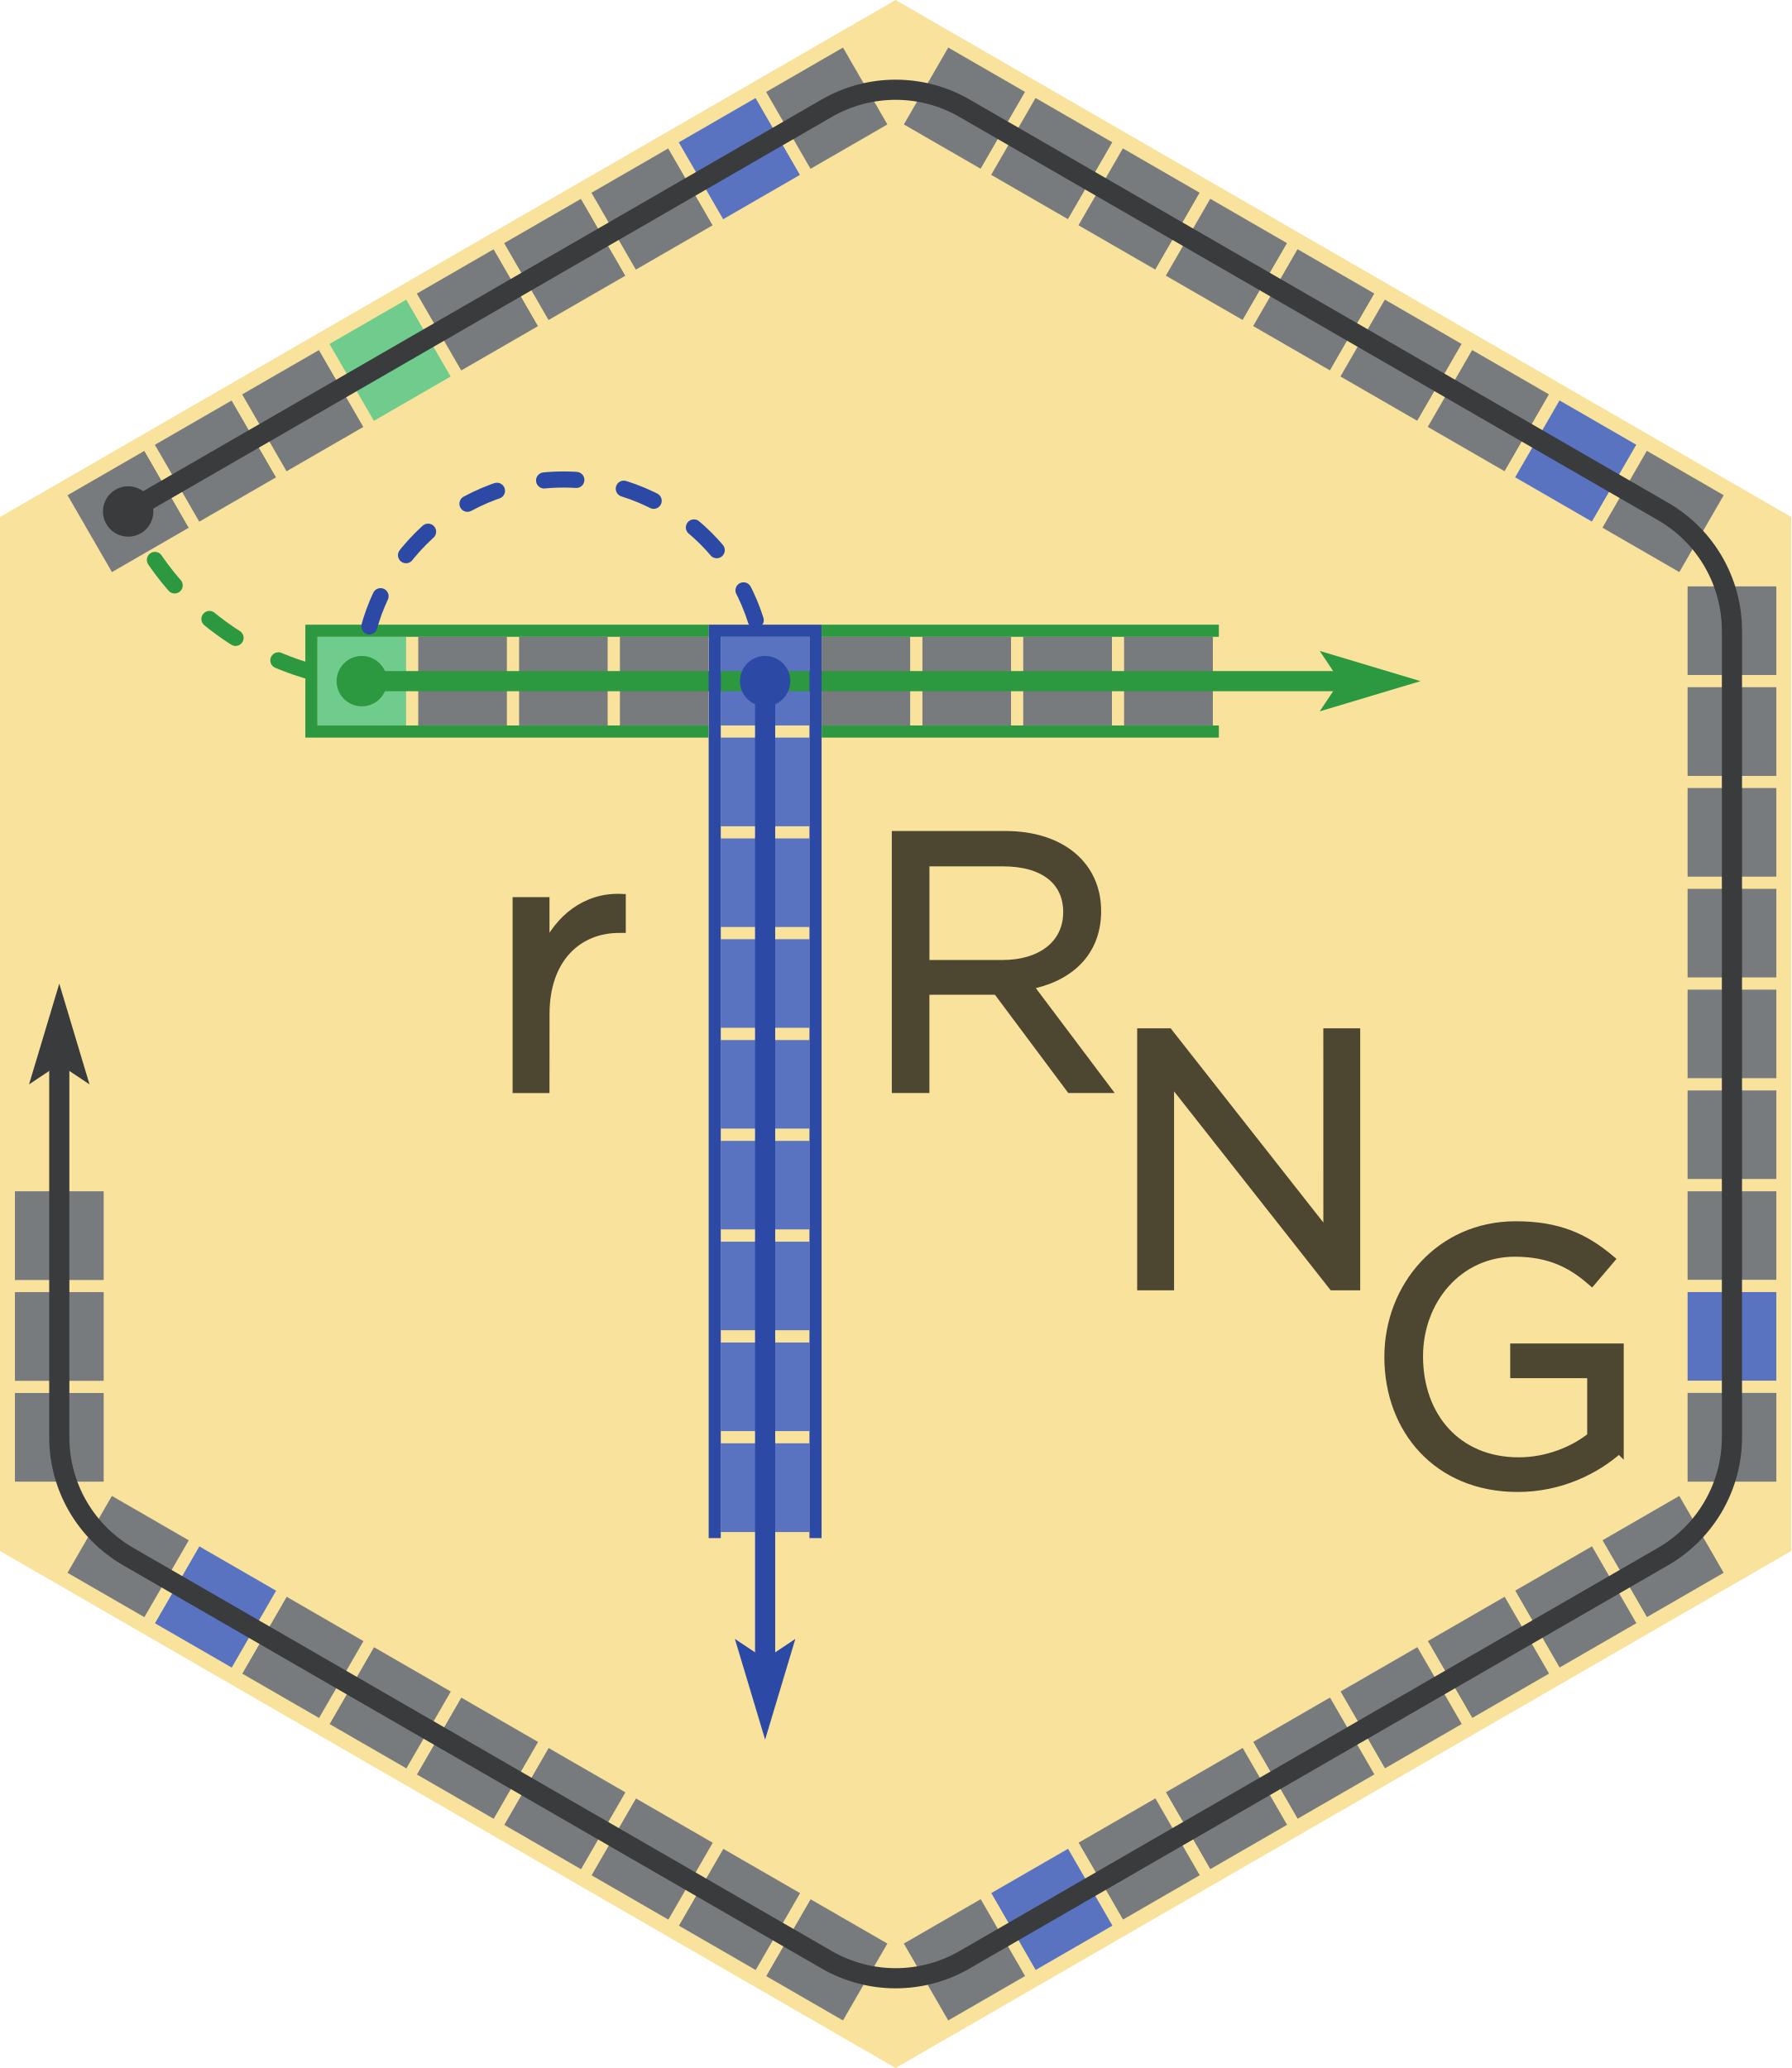
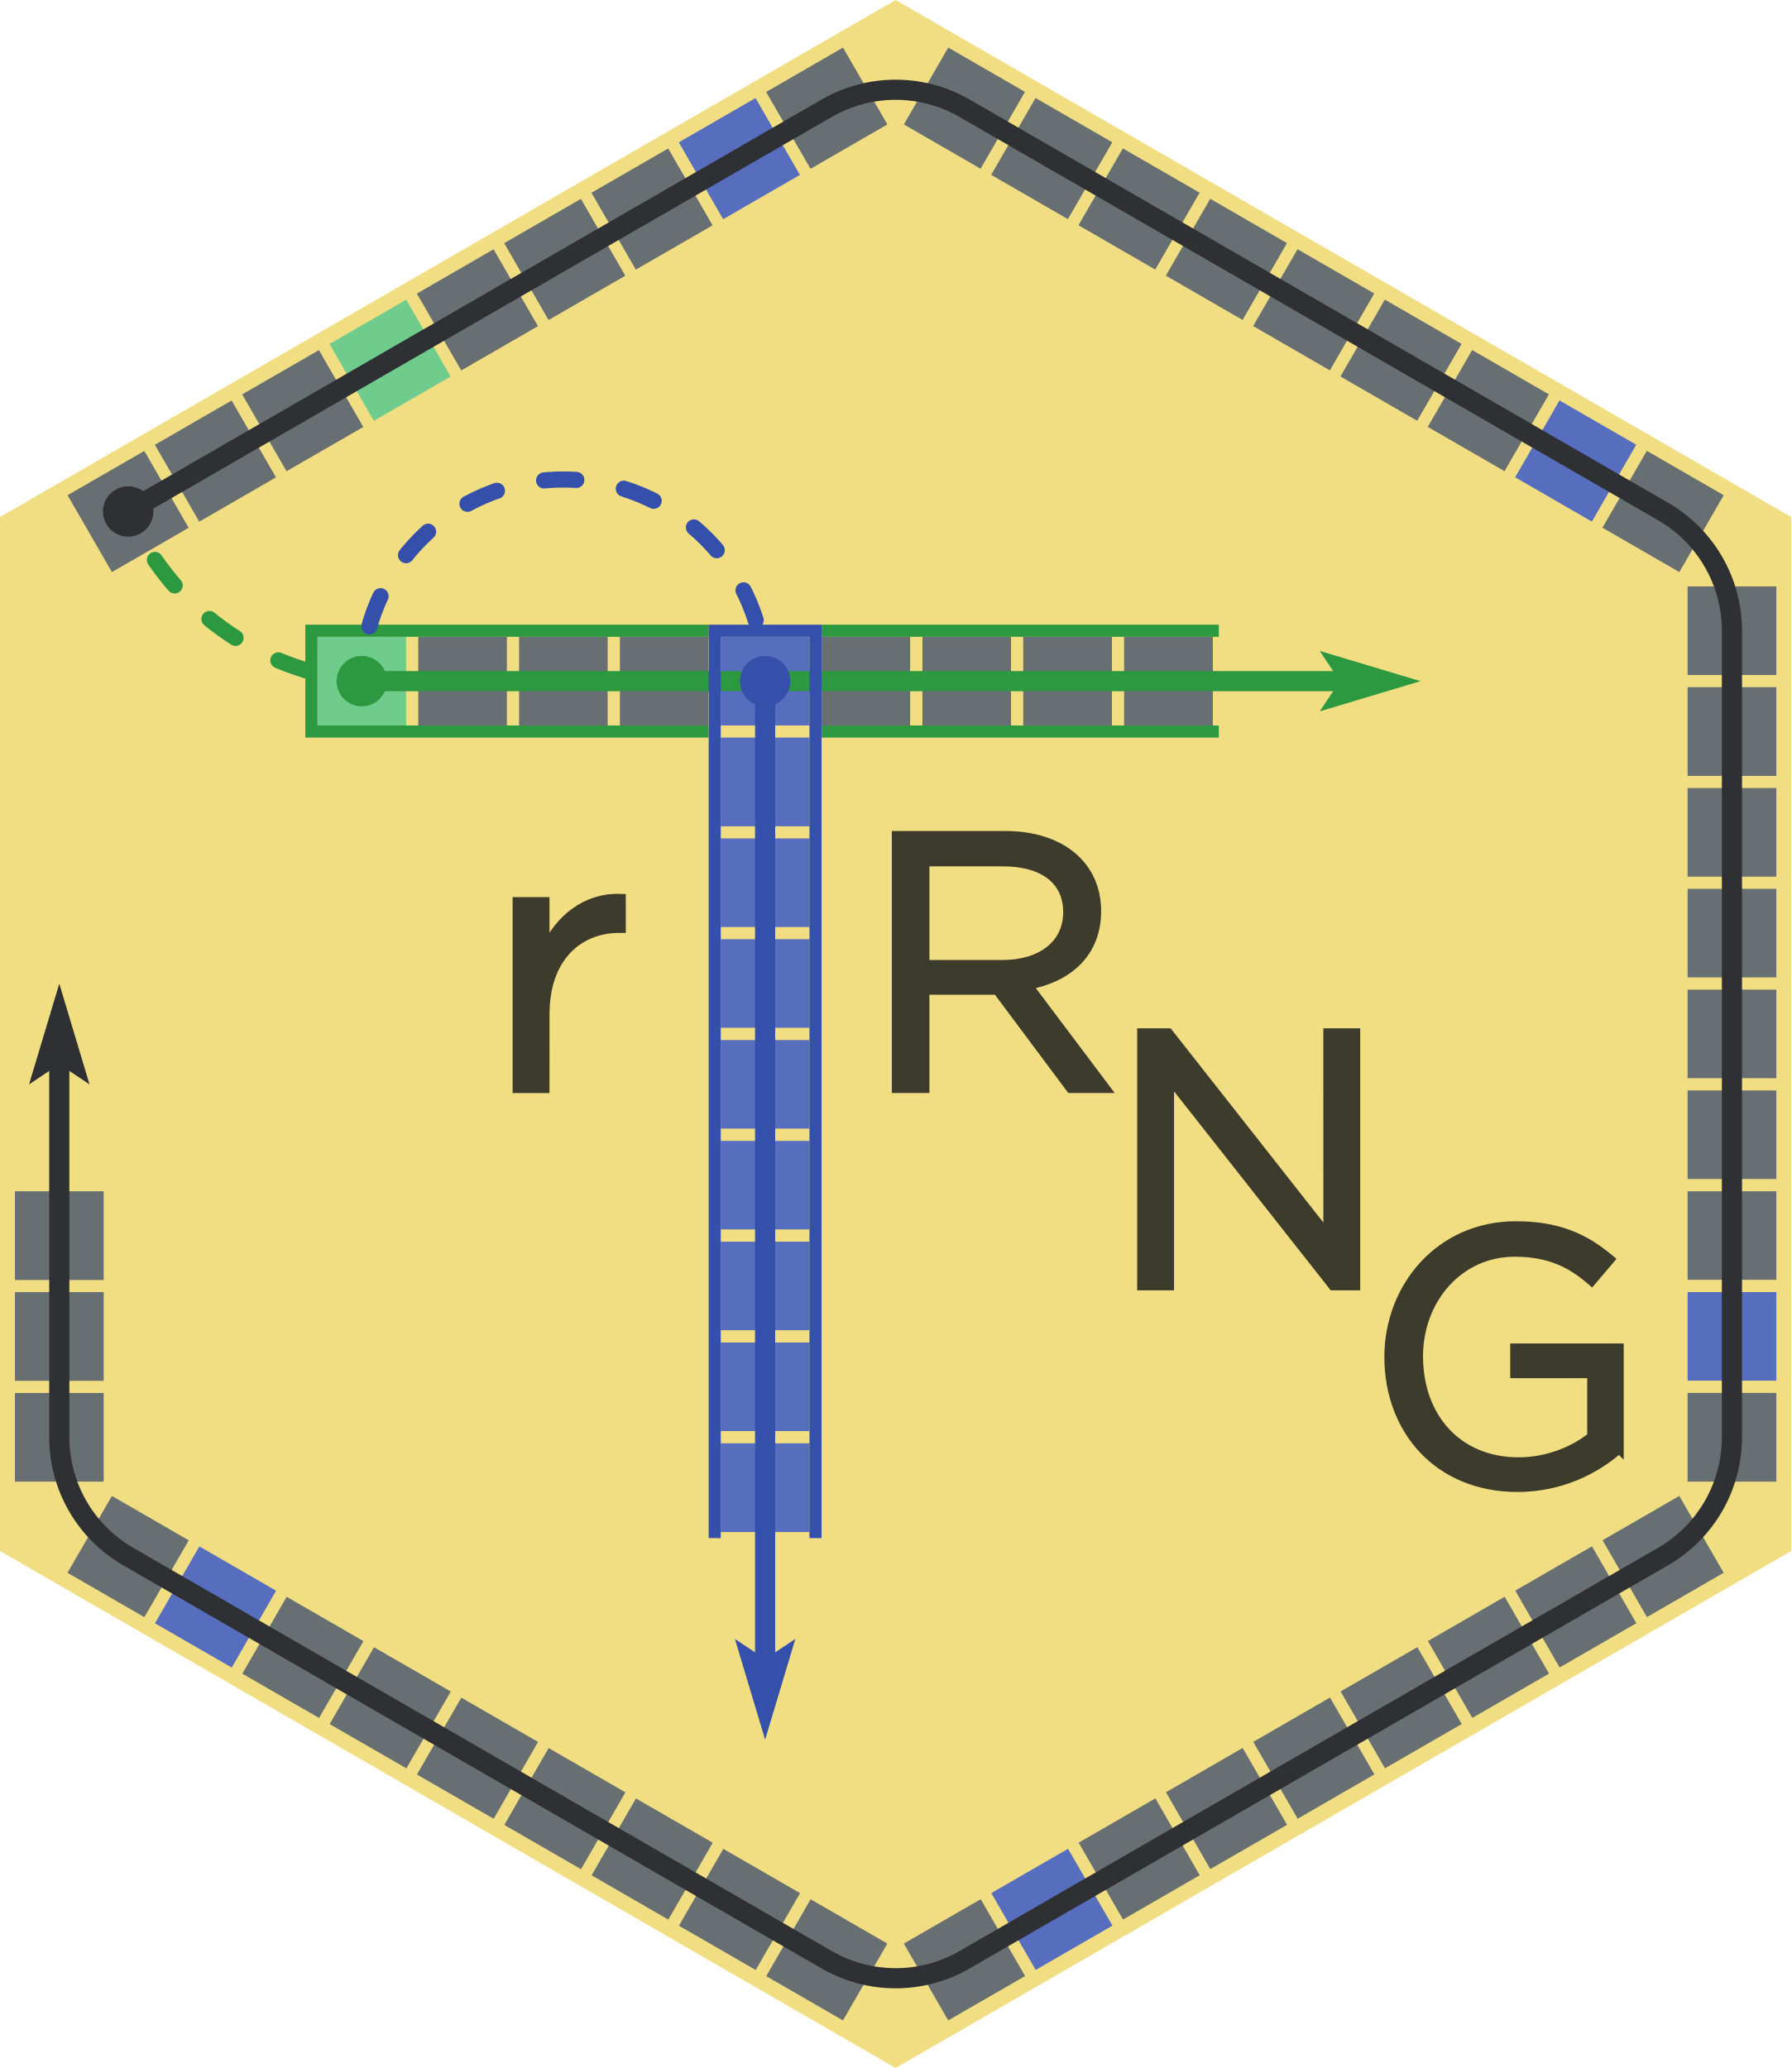
<svg xmlns="http://www.w3.org/2000/svg" id="svg105" version="1.1" viewBox="0 0 43.994 50.8" height="50.8mm" width="43.994mm" preserveAspectRatio="xMidYMid">
  <rect fill="none" height="100%" width="100%" id="canvas" />
-   <path d="M 43.994,12.7 L 43.994,38.1 L 21.997,50.8 L -3.5527136788005e-15,38.1 L 0,12.7 L 21.997,0 Z" style="stroke: none; fill:#f8e29c; stroke-width:0;" id="path-76" />
-   <rect transform="rotate(-120, 3.147692, 12.56415)" style="fill:#777b7d;stroke:#f8e29c;fill-opacity:1;stroke-opacity:1;stroke-width:0.297" y="11.326" x="1.909" height="2.477" width="2.477" id="rect-1" />
-   <rect transform="rotate(-120, 5.292424, 11.32589)" style="fill:#777b7d;stroke:#f8e29c;fill-opacity:1;stroke-opacity:1;stroke-width:0.297" y="10.088" x="4.054" height="2.477" width="2.477" id="rect-2" />
-   <rect transform="rotate(-120, 7.437156, 10.08763)" style="fill:#777b7d;stroke:#f8e29c;fill-opacity:1;stroke-opacity:1;stroke-width:0.297" y="8.849" x="6.199" height="2.477" width="2.477" id="rect-3" />
-   <rect transform="rotate(-120, 9.581888, 8.849364)" style="fill:#6fcc8d;stroke:#f8e29c;fill-opacity:1;stroke-opacity:1;stroke-width:0.297" y="7.611" x="8.344" height="2.477" width="2.477" id="rect-4" />
-   <rect transform="rotate(-120, 11.72662, 7.611102)" style="fill:#777b7d;stroke:#f8e29c;fill-opacity:1;stroke-opacity:1;stroke-width:0.297" y="6.373" x="10.488" height="2.477" width="2.477" id="rect-5" />
-   <rect transform="rotate(-120, 13.87135, 6.372841)" style="fill:#777b7d;stroke:#f8e29c;fill-opacity:1;stroke-opacity:1;stroke-width:0.297" y="5.135" x="12.633" height="2.477" width="2.477" id="rect-6" />
-   <rect transform="rotate(-120, 16.01608, 5.134579)" style="fill:#777b7d;stroke:#f8e29c;fill-opacity:1;stroke-opacity:1;stroke-width:0.297" y="3.896" x="14.778" height="2.477" width="2.477" id="rect-7" />
-   <rect transform="rotate(-120, 18.16082, 3.896318)" style="fill:#5973c1;stroke:#f8e29c;fill-opacity:1;stroke-opacity:1;stroke-width:0.297" y="2.658" x="16.923" height="2.477" width="2.477" id="rect-8" />
-   <rect transform="rotate(-120, 20.30555, 2.658056)" style="fill:#777b7d;stroke:#f8e29c;fill-opacity:1;stroke-opacity:1;stroke-width:0.297" y="1.42" x="19.067" height="2.477" width="2.477" id="rect-9" />
-   <rect transform="rotate(-150, 23.68854, 2.658056)" style="fill:#777b7d;stroke:#f8e29c;fill-opacity:1;stroke-opacity:1;stroke-width:0.297" y="1.42" x="22.45" height="2.477" width="2.477" id="rect-10" />
-   <rect transform="rotate(-150, 25.83327, 3.896318)" style="fill:#777b7d;stroke:#f8e29c;fill-opacity:1;stroke-opacity:1;stroke-width:0.297" y="2.658" x="24.595" height="2.477" width="2.477" id="rect-11" />
-   <rect transform="rotate(-150, 27.97801, 5.134579)" style="fill:#777b7d;stroke:#f8e29c;fill-opacity:1;stroke-opacity:1;stroke-width:0.297" y="3.896" x="26.74" height="2.477" width="2.477" id="rect-12" />
-   <rect transform="rotate(-150, 30.12274, 6.372841)" style="fill:#777b7d;stroke:#f8e29c;fill-opacity:1;stroke-opacity:1;stroke-width:0.297" y="5.135" x="28.884" height="2.477" width="2.477" id="rect-13" />
-   <rect transform="rotate(-150, 32.26747, 7.611102)" style="fill:#777b7d;stroke:#f8e29c;fill-opacity:1;stroke-opacity:1;stroke-width:0.297" y="6.373" x="31.029" height="2.477" width="2.477" id="rect-14" />
-   <rect transform="rotate(-150, 34.4122, 8.849364)" style="fill:#777b7d;stroke:#f8e29c;fill-opacity:1;stroke-opacity:1;stroke-width:0.297" y="7.611" x="33.174" height="2.477" width="2.477" id="rect-15" />
-   <rect transform="rotate(-150, 36.55693, 10.08763)" style="fill:#777b7d;stroke:#f8e29c;fill-opacity:1;stroke-opacity:1;stroke-width:0.297" y="8.849" x="35.319" height="2.477" width="2.477" id="rect-16" />
-   <rect transform="rotate(-150, 38.70167, 11.32589)" style="fill:#5973c1;stroke:#f8e29c;fill-opacity:1;stroke-opacity:1;stroke-width:0.297" y="10.088" x="37.463" height="2.477" width="2.477" id="rect-17" />
-   <rect transform="rotate(-150, 40.8464, 12.56415)" style="fill:#777b7d;stroke:#f8e29c;fill-opacity:1;stroke-opacity:1;stroke-width:0.297" y="11.326" x="39.608" height="2.477" width="2.477" id="rect-18" />
-   <rect transform="rotate(0, 42.53789, 15.49391)" style="fill:#777b7d;stroke:#f8e29c;fill-opacity:1;stroke-opacity:1;stroke-width:0.297" y="14.256" x="41.3" height="2.477" width="2.477" id="rect-19" />
-   <rect transform="rotate(0, 42.53789, 17.97043)" style="fill:#777b7d;stroke:#f8e29c;fill-opacity:1;stroke-opacity:1;stroke-width:0.297" y="16.732" x="41.3" height="2.477" width="2.477" id="rect-20" />
-   <rect transform="rotate(0, 42.53789, 20.44695)" style="fill:#777b7d;stroke:#f8e29c;fill-opacity:1;stroke-opacity:1;stroke-width:0.297" y="19.209" x="41.3" height="2.477" width="2.477" id="rect-21" />
-   <rect transform="rotate(0, 42.53789, 22.92348)" style="fill:#777b7d;stroke:#f8e29c;fill-opacity:1;stroke-opacity:1;stroke-width:0.297" y="21.685" x="41.3" height="2.477" width="2.477" id="rect-22" />
-   <rect transform="rotate(0, 42.53789, 25.4)" style="fill:#777b7d;stroke:#f8e29c;fill-opacity:1;stroke-opacity:1;stroke-width:0.297" y="24.162" x="41.3" height="2.477" width="2.477" id="rect-23" />
-   <rect transform="rotate(0, 42.53789, 27.87652)" style="fill:#777b7d;stroke:#f8e29c;fill-opacity:1;stroke-opacity:1;stroke-width:0.297" y="26.638" x="41.3" height="2.477" width="2.477" id="rect-24" />
-   <rect transform="rotate(0, 42.53789, 30.35305)" style="fill:#777b7d;stroke:#f8e29c;fill-opacity:1;stroke-opacity:1;stroke-width:0.297" y="29.115" x="41.3" height="2.477" width="2.477" id="rect-25" />
-   <rect transform="rotate(0, 42.53789, 32.82957)" style="fill:#5973c1;stroke:#f8e29c;fill-opacity:1;stroke-opacity:1;stroke-width:0.297" y="31.591" x="41.3" height="2.477" width="2.477" id="rect-26" />
-   <rect transform="rotate(0, 42.53789, 35.30609)" style="fill:#777b7d;stroke:#f8e29c;fill-opacity:1;stroke-opacity:1;stroke-width:0.297" y="34.068" x="41.3" height="2.477" width="2.477" id="rect-27" />
-   <rect transform="rotate(60, 40.8464, 38.23585)" style="fill:#777b7d;stroke:#f8e29c;fill-opacity:1;stroke-opacity:1;stroke-width:0.297" y="36.998" x="39.608" height="2.477" width="2.477" id="rect-28" />
-   <rect transform="rotate(60, 38.70167, 39.47411)" style="fill:#777b7d;stroke:#f8e29c;fill-opacity:1;stroke-opacity:1;stroke-width:0.297" y="38.236" x="37.463" height="2.477" width="2.477" id="rect-29" />
-   <rect transform="rotate(60, 36.55693, 40.71237)" style="fill:#777b7d;stroke:#f8e29c;fill-opacity:1;stroke-opacity:1;stroke-width:0.297" y="39.474" x="35.319" height="2.477" width="2.477" id="rect-30" />
-   <rect transform="rotate(60, 34.4122, 41.95064)" style="fill:#777b7d;stroke:#f8e29c;fill-opacity:1;stroke-opacity:1;stroke-width:0.297" y="40.712" x="33.174" height="2.477" width="2.477" id="rect-31" />
-   <rect transform="rotate(60, 32.26747, 43.1889)" style="fill:#777b7d;stroke:#f8e29c;fill-opacity:1;stroke-opacity:1;stroke-width:0.297" y="41.951" x="31.029" height="2.477" width="2.477" id="rect-32" />
-   <rect transform="rotate(60, 30.12274, 44.42716)" style="fill:#777b7d;stroke:#f8e29c;fill-opacity:1;stroke-opacity:1;stroke-width:0.297" y="43.189" x="28.884" height="2.477" width="2.477" id="rect-33" />
-   <rect transform="rotate(60, 27.97801, 45.66542)" style="fill:#777b7d;stroke:#f8e29c;fill-opacity:1;stroke-opacity:1;stroke-width:0.297" y="44.427" x="26.74" height="2.477" width="2.477" id="rect-34" />
-   <rect transform="rotate(60, 25.83327, 46.90368)" style="fill:#5973c1;stroke:#f8e29c;fill-opacity:1;stroke-opacity:1;stroke-width:0.297" y="45.665" x="24.595" height="2.477" width="2.477" id="rect-35" />
-   <rect transform="rotate(60, 23.68854, 48.14194)" style="fill:#777b7d;stroke:#f8e29c;fill-opacity:1;stroke-opacity:1;stroke-width:0.297" y="46.904" x="22.45" height="2.477" width="2.477" id="rect-36" />
-   <rect transform="rotate(30, 20.30555, 48.14194)" style="fill:#777b7d;stroke:#f8e29c;fill-opacity:1;stroke-opacity:1;stroke-width:0.297" y="46.904" x="19.067" height="2.477" width="2.477" id="rect-37" />
-   <rect transform="rotate(30, 18.16082, 46.90368)" style="fill:#777b7d;stroke:#f8e29c;fill-opacity:1;stroke-opacity:1;stroke-width:0.297" y="45.665" x="16.923" height="2.477" width="2.477" id="rect-38" />
-   <rect transform="rotate(30, 16.01608, 45.66542)" style="fill:#777b7d;stroke:#f8e29c;fill-opacity:1;stroke-opacity:1;stroke-width:0.297" y="44.427" x="14.778" height="2.477" width="2.477" id="rect-39" />
-   <rect transform="rotate(30, 13.87135, 44.42716)" style="fill:#777b7d;stroke:#f8e29c;fill-opacity:1;stroke-opacity:1;stroke-width:0.297" y="43.189" x="12.633" height="2.477" width="2.477" id="rect-40" />
-   <rect transform="rotate(30, 11.72662, 43.1889)" style="fill:#777b7d;stroke:#f8e29c;fill-opacity:1;stroke-opacity:1;stroke-width:0.297" y="41.951" x="10.488" height="2.477" width="2.477" id="rect-41" />
-   <rect transform="rotate(30, 9.581888, 41.95064)" style="fill:#777b7d;stroke:#f8e29c;fill-opacity:1;stroke-opacity:1;stroke-width:0.297" y="40.712" x="8.344" height="2.477" width="2.477" id="rect-42" />
-   <rect transform="rotate(30, 7.437156, 40.71237)" style="fill:#777b7d;stroke:#f8e29c;fill-opacity:1;stroke-opacity:1;stroke-width:0.297" y="39.474" x="6.199" height="2.477" width="2.477" id="rect-43" />
-   <rect transform="rotate(30, 5.292424, 39.47411)" style="fill:#5973c1;stroke:#f8e29c;fill-opacity:1;stroke-opacity:1;stroke-width:0.297" y="38.236" x="4.054" height="2.477" width="2.477" id="rect-44" />
-   <rect transform="rotate(30, 3.147692, 38.23585)" style="fill:#777b7d;stroke:#f8e29c;fill-opacity:1;stroke-opacity:1;stroke-width:0.297" y="36.998" x="1.909" height="2.477" width="2.477" id="rect-45" />
-   <rect transform="rotate(0, 1.456196, 35.30609)" style="fill:#777b7d;stroke:#f8e29c;fill-opacity:1;stroke-opacity:1;stroke-width:0.297" y="34.068" x="0.218" height="2.477" width="2.477" id="rect-46" />
-   <rect transform="rotate(0, 1.456196, 32.82957)" style="fill:#777b7d;stroke:#f8e29c;fill-opacity:1;stroke-opacity:1;stroke-width:0.297" y="31.591" x="0.218" height="2.477" width="2.477" id="rect-47" />
-   <rect transform="rotate(0, 1.456196, 30.35305)" style="fill:#777b7d;stroke:#f8e29c;fill-opacity:1;stroke-opacity:1;stroke-width:0.297" y="29.115" x="0.218" height="2.477" width="2.477" id="rect-48" />
-   <rect transform="rotate(0, 8.885765, 16.73217)" style="fill:#6fcc8d;stroke:#f8e29c;fill-opacity:1;stroke-opacity:1;stroke-width:0.297" y="15.494" x="7.648" height="2.477" width="2.477" id="rect-50" />
-   <rect transform="rotate(0, 11.36229, 16.73217)" style="fill:#777b7d;stroke:#f8e29c;fill-opacity:1;stroke-opacity:1;stroke-width:0.297" y="15.494" x="10.124" height="2.477" width="2.477" id="rect-51" />
-   <rect transform="rotate(0, 13.83881, 16.73217)" style="fill:#777b7d;stroke:#f8e29c;fill-opacity:1;stroke-opacity:1;stroke-width:0.297" y="15.494" x="12.601" height="2.477" width="2.477" id="rect-52" />
-   <rect transform="rotate(0, 16.31533, 16.73217)" style="fill:#777b7d;stroke:#f8e29c;fill-opacity:1;stroke-opacity:1;stroke-width:0.297" y="15.494" x="15.077" height="2.477" width="2.477" id="rect-53" />
-   <rect transform="rotate(0, 18.79186, 16.73217)" style="fill:#5973c1;stroke:#f8e29c;fill-opacity:1;stroke-opacity:1;stroke-width:0.297" y="15.494" x="17.554" height="2.477" width="2.477" id="rect-54" />
-   <rect transform="rotate(0, 21.26838, 16.73217)" style="fill:#777b7d;stroke:#f8e29c;fill-opacity:1;stroke-opacity:1;stroke-width:0.297" y="15.494" x="20.03" height="2.477" width="2.477" id="rect-55" />
-   <rect transform="rotate(0, 23.7449, 16.73217)" style="fill:#777b7d;stroke:#f8e29c;fill-opacity:1;stroke-opacity:1;stroke-width:0.297" y="15.494" x="22.507" height="2.477" width="2.477" id="rect-56" />
-   <rect transform="rotate(0, 26.22143, 16.73217)" style="fill:#777b7d;stroke:#f8e29c;fill-opacity:1;stroke-opacity:1;stroke-width:0.297" y="15.494" x="24.983" height="2.477" width="2.477" id="rect-57" />
-   <rect transform="rotate(0, 28.69795, 16.73217)" style="fill:#777b7d;stroke:#f8e29c;fill-opacity:1;stroke-opacity:1;stroke-width:0.297" y="15.494" x="27.46" height="2.477" width="2.477" id="rect-58" />
+   <path d="M 43.994,12.7 L 43.994,38.1 L 21.997,50.8 L -3.5527136788005e-15,38.1 L 0,12.7 L 21.997,0 Z" style="stroke: none; fill:#f2de82; stroke-width:0;" id="path-76" />
+   <rect transform="rotate(-120, 3.147692, 12.56415)" style="fill:#676f72;stroke:#f2de82;fill-opacity:1;stroke-opacity:1;stroke-width:0.297" y="11.326" x="1.909" height="2.477" width="2.477" id="rect-1" />
+   <rect transform="rotate(-120, 5.292424, 11.32589)" style="fill:#676f72;stroke:#f2de82;fill-opacity:1;stroke-opacity:1;stroke-width:0.297" y="10.088" x="4.054" height="2.477" width="2.477" id="rect-2" />
+   <rect transform="rotate(-120, 7.437156, 10.08763)" style="fill:#676f72;stroke:#f2de82;fill-opacity:1;stroke-opacity:1;stroke-width:0.297" y="8.849" x="6.199" height="2.477" width="2.477" id="rect-3" />
+   <rect transform="rotate(-120, 9.581888, 8.849364)" style="fill:#6fcc8d;stroke:#f2de82;fill-opacity:1;stroke-opacity:1;stroke-width:0.297" y="7.611" x="8.344" height="2.477" width="2.477" id="rect-4" />
+   <rect transform="rotate(-120, 11.72662, 7.611102)" style="fill:#676f72;stroke:#f2de82;fill-opacity:1;stroke-opacity:1;stroke-width:0.297" y="6.373" x="10.488" height="2.477" width="2.477" id="rect-5" />
+   <rect transform="rotate(-120, 13.87135, 6.372841)" style="fill:#676f72;stroke:#f2de82;fill-opacity:1;stroke-opacity:1;stroke-width:0.297" y="5.135" x="12.633" height="2.477" width="2.477" id="rect-6" />
+   <rect transform="rotate(-120, 16.01608, 5.134579)" style="fill:#676f72;stroke:#f2de82;fill-opacity:1;stroke-opacity:1;stroke-width:0.297" y="3.896" x="14.778" height="2.477" width="2.477" id="rect-7" />
+   <rect transform="rotate(-120, 18.16082, 3.896318)" style="fill:#576dbe;stroke:#f2de82;fill-opacity:1;stroke-opacity:1;stroke-width:0.297" y="2.658" x="16.923" height="2.477" width="2.477" id="rect-8" />
+   <rect transform="rotate(-120, 20.30555, 2.658056)" style="fill:#676f72;stroke:#f2de82;fill-opacity:1;stroke-opacity:1;stroke-width:0.297" y="1.42" x="19.067" height="2.477" width="2.477" id="rect-9" />
+   <rect transform="rotate(-150, 23.68854, 2.658056)" style="fill:#676f72;stroke:#f2de82;fill-opacity:1;stroke-opacity:1;stroke-width:0.297" y="1.42" x="22.45" height="2.477" width="2.477" id="rect-10" />
+   <rect transform="rotate(-150, 25.83327, 3.896318)" style="fill:#676f72;stroke:#f2de82;fill-opacity:1;stroke-opacity:1;stroke-width:0.297" y="2.658" x="24.595" height="2.477" width="2.477" id="rect-11" />
+   <rect transform="rotate(-150, 27.97801, 5.134579)" style="fill:#676f72;stroke:#f2de82;fill-opacity:1;stroke-opacity:1;stroke-width:0.297" y="3.896" x="26.74" height="2.477" width="2.477" id="rect-12" />
+   <rect transform="rotate(-150, 30.12274, 6.372841)" style="fill:#676f72;stroke:#f2de82;fill-opacity:1;stroke-opacity:1;stroke-width:0.297" y="5.135" x="28.884" height="2.477" width="2.477" id="rect-13" />
+   <rect transform="rotate(-150, 32.26747, 7.611102)" style="fill:#676f72;stroke:#f2de82;fill-opacity:1;stroke-opacity:1;stroke-width:0.297" y="6.373" x="31.029" height="2.477" width="2.477" id="rect-14" />
+   <rect transform="rotate(-150, 34.4122, 8.849364)" style="fill:#676f72;stroke:#f2de82;fill-opacity:1;stroke-opacity:1;stroke-width:0.297" y="7.611" x="33.174" height="2.477" width="2.477" id="rect-15" />
+   <rect transform="rotate(-150, 36.55693, 10.08763)" style="fill:#676f72;stroke:#f2de82;fill-opacity:1;stroke-opacity:1;stroke-width:0.297" y="8.849" x="35.319" height="2.477" width="2.477" id="rect-16" />
+   <rect transform="rotate(-150, 38.70167, 11.32589)" style="fill:#576dbe;stroke:#f2de82;fill-opacity:1;stroke-opacity:1;stroke-width:0.297" y="10.088" x="37.463" height="2.477" width="2.477" id="rect-17" />
+   <rect transform="rotate(-150, 40.8464, 12.56415)" style="fill:#676f72;stroke:#f2de82;fill-opacity:1;stroke-opacity:1;stroke-width:0.297" y="11.326" x="39.608" height="2.477" width="2.477" id="rect-18" />
+   <rect transform="rotate(0, 42.53789, 15.49391)" style="fill:#676f72;stroke:#f2de82;fill-opacity:1;stroke-opacity:1;stroke-width:0.297" y="14.256" x="41.3" height="2.477" width="2.477" id="rect-19" />
+   <rect transform="rotate(0, 42.53789, 17.97043)" style="fill:#676f72;stroke:#f2de82;fill-opacity:1;stroke-opacity:1;stroke-width:0.297" y="16.732" x="41.3" height="2.477" width="2.477" id="rect-20" />
+   <rect transform="rotate(0, 42.53789, 20.44695)" style="fill:#676f72;stroke:#f2de82;fill-opacity:1;stroke-opacity:1;stroke-width:0.297" y="19.209" x="41.3" height="2.477" width="2.477" id="rect-21" />
+   <rect transform="rotate(0, 42.53789, 22.92348)" style="fill:#676f72;stroke:#f2de82;fill-opacity:1;stroke-opacity:1;stroke-width:0.297" y="21.685" x="41.3" height="2.477" width="2.477" id="rect-22" />
+   <rect transform="rotate(0, 42.53789, 25.4)" style="fill:#676f72;stroke:#f2de82;fill-opacity:1;stroke-opacity:1;stroke-width:0.297" y="24.162" x="41.3" height="2.477" width="2.477" id="rect-23" />
+   <rect transform="rotate(0, 42.53789, 27.87652)" style="fill:#676f72;stroke:#f2de82;fill-opacity:1;stroke-opacity:1;stroke-width:0.297" y="26.638" x="41.3" height="2.477" width="2.477" id="rect-24" />
+   <rect transform="rotate(0, 42.53789, 30.35305)" style="fill:#676f72;stroke:#f2de82;fill-opacity:1;stroke-opacity:1;stroke-width:0.297" y="29.115" x="41.3" height="2.477" width="2.477" id="rect-25" />
+   <rect transform="rotate(0, 42.53789, 32.82957)" style="fill:#576dbe;stroke:#f2de82;fill-opacity:1;stroke-opacity:1;stroke-width:0.297" y="31.591" x="41.3" height="2.477" width="2.477" id="rect-26" />
+   <rect transform="rotate(0, 42.53789, 35.30609)" style="fill:#676f72;stroke:#f2de82;fill-opacity:1;stroke-opacity:1;stroke-width:0.297" y="34.068" x="41.3" height="2.477" width="2.477" id="rect-27" />
+   <rect transform="rotate(60, 40.8464, 38.23585)" style="fill:#676f72;stroke:#f2de82;fill-opacity:1;stroke-opacity:1;stroke-width:0.297" y="36.998" x="39.608" height="2.477" width="2.477" id="rect-28" />
+   <rect transform="rotate(60, 38.70167, 39.47411)" style="fill:#676f72;stroke:#f2de82;fill-opacity:1;stroke-opacity:1;stroke-width:0.297" y="38.236" x="37.463" height="2.477" width="2.477" id="rect-29" />
+   <rect transform="rotate(60, 36.55693, 40.71237)" style="fill:#676f72;stroke:#f2de82;fill-opacity:1;stroke-opacity:1;stroke-width:0.297" y="39.474" x="35.319" height="2.477" width="2.477" id="rect-30" />
+   <rect transform="rotate(60, 34.4122, 41.95064)" style="fill:#676f72;stroke:#f2de82;fill-opacity:1;stroke-opacity:1;stroke-width:0.297" y="40.712" x="33.174" height="2.477" width="2.477" id="rect-31" />
+   <rect transform="rotate(60, 32.26747, 43.1889)" style="fill:#676f72;stroke:#f2de82;fill-opacity:1;stroke-opacity:1;stroke-width:0.297" y="41.951" x="31.029" height="2.477" width="2.477" id="rect-32" />
+   <rect transform="rotate(60, 30.12274, 44.42716)" style="fill:#676f72;stroke:#f2de82;fill-opacity:1;stroke-opacity:1;stroke-width:0.297" y="43.189" x="28.884" height="2.477" width="2.477" id="rect-33" />
+   <rect transform="rotate(60, 27.97801, 45.66542)" style="fill:#676f72;stroke:#f2de82;fill-opacity:1;stroke-opacity:1;stroke-width:0.297" y="44.427" x="26.74" height="2.477" width="2.477" id="rect-34" />
+   <rect transform="rotate(60, 25.83327, 46.90368)" style="fill:#576dbe;stroke:#f2de82;fill-opacity:1;stroke-opacity:1;stroke-width:0.297" y="45.665" x="24.595" height="2.477" width="2.477" id="rect-35" />
+   <rect transform="rotate(60, 23.68854, 48.14194)" style="fill:#676f72;stroke:#f2de82;fill-opacity:1;stroke-opacity:1;stroke-width:0.297" y="46.904" x="22.45" height="2.477" width="2.477" id="rect-36" />
+   <rect transform="rotate(30, 20.30555, 48.14194)" style="fill:#676f72;stroke:#f2de82;fill-opacity:1;stroke-opacity:1;stroke-width:0.297" y="46.904" x="19.067" height="2.477" width="2.477" id="rect-37" />
+   <rect transform="rotate(30, 18.16082, 46.90368)" style="fill:#676f72;stroke:#f2de82;fill-opacity:1;stroke-opacity:1;stroke-width:0.297" y="45.665" x="16.923" height="2.477" width="2.477" id="rect-38" />
+   <rect transform="rotate(30, 16.01608, 45.66542)" style="fill:#676f72;stroke:#f2de82;fill-opacity:1;stroke-opacity:1;stroke-width:0.297" y="44.427" x="14.778" height="2.477" width="2.477" id="rect-39" />
+   <rect transform="rotate(30, 13.87135, 44.42716)" style="fill:#676f72;stroke:#f2de82;fill-opacity:1;stroke-opacity:1;stroke-width:0.297" y="43.189" x="12.633" height="2.477" width="2.477" id="rect-40" />
+   <rect transform="rotate(30, 11.72662, 43.1889)" style="fill:#676f72;stroke:#f2de82;fill-opacity:1;stroke-opacity:1;stroke-width:0.297" y="41.951" x="10.488" height="2.477" width="2.477" id="rect-41" />
+   <rect transform="rotate(30, 9.581888, 41.95064)" style="fill:#676f72;stroke:#f2de82;fill-opacity:1;stroke-opacity:1;stroke-width:0.297" y="40.712" x="8.344" height="2.477" width="2.477" id="rect-42" />
+   <rect transform="rotate(30, 7.437156, 40.71237)" style="fill:#676f72;stroke:#f2de82;fill-opacity:1;stroke-opacity:1;stroke-width:0.297" y="39.474" x="6.199" height="2.477" width="2.477" id="rect-43" />
+   <rect transform="rotate(30, 5.292424, 39.47411)" style="fill:#576dbe;stroke:#f2de82;fill-opacity:1;stroke-opacity:1;stroke-width:0.297" y="38.236" x="4.054" height="2.477" width="2.477" id="rect-44" />
+   <rect transform="rotate(30, 3.147692, 38.23585)" style="fill:#676f72;stroke:#f2de82;fill-opacity:1;stroke-opacity:1;stroke-width:0.297" y="36.998" x="1.909" height="2.477" width="2.477" id="rect-45" />
+   <rect transform="rotate(0, 1.456196, 35.30609)" style="fill:#676f72;stroke:#f2de82;fill-opacity:1;stroke-opacity:1;stroke-width:0.297" y="34.068" x="0.218" height="2.477" width="2.477" id="rect-46" />
+   <rect transform="rotate(0, 1.456196, 32.82957)" style="fill:#676f72;stroke:#f2de82;fill-opacity:1;stroke-opacity:1;stroke-width:0.297" y="31.591" x="0.218" height="2.477" width="2.477" id="rect-47" />
+   <rect transform="rotate(0, 1.456196, 30.35305)" style="fill:#676f72;stroke:#f2de82;fill-opacity:1;stroke-opacity:1;stroke-width:0.297" y="29.115" x="0.218" height="2.477" width="2.477" id="rect-48" />
+   <rect transform="rotate(0, 8.885765, 16.73217)" style="fill:#6fcc8d;stroke:#f2de82;fill-opacity:1;stroke-opacity:1;stroke-width:0.297" y="15.494" x="7.648" height="2.477" width="2.477" id="rect-50" />
+   <rect transform="rotate(0, 11.36229, 16.73217)" style="fill:#676f72;stroke:#f2de82;fill-opacity:1;stroke-opacity:1;stroke-width:0.297" y="15.494" x="10.124" height="2.477" width="2.477" id="rect-51" />
+   <rect transform="rotate(0, 13.83881, 16.73217)" style="fill:#676f72;stroke:#f2de82;fill-opacity:1;stroke-opacity:1;stroke-width:0.297" y="15.494" x="12.601" height="2.477" width="2.477" id="rect-52" />
+   <rect transform="rotate(0, 16.31533, 16.73217)" style="fill:#676f72;stroke:#f2de82;fill-opacity:1;stroke-opacity:1;stroke-width:0.297" y="15.494" x="15.077" height="2.477" width="2.477" id="rect-53" />
+   <rect transform="rotate(0, 18.79186, 16.73217)" style="fill:#576dbe;stroke:#f2de82;fill-opacity:1;stroke-opacity:1;stroke-width:0.297" y="15.494" x="17.554" height="2.477" width="2.477" id="rect-54" />
+   <rect transform="rotate(0, 21.26838, 16.73217)" style="fill:#676f72;stroke:#f2de82;fill-opacity:1;stroke-opacity:1;stroke-width:0.297" y="15.494" x="20.03" height="2.477" width="2.477" id="rect-55" />
+   <rect transform="rotate(0, 23.7449, 16.73217)" style="fill:#676f72;stroke:#f2de82;fill-opacity:1;stroke-opacity:1;stroke-width:0.297" y="15.494" x="22.507" height="2.477" width="2.477" id="rect-56" />
+   <rect transform="rotate(0, 26.22143, 16.73217)" style="fill:#676f72;stroke:#f2de82;fill-opacity:1;stroke-opacity:1;stroke-width:0.297" y="15.494" x="24.983" height="2.477" width="2.477" id="rect-57" />
+   <rect transform="rotate(0, 28.69795, 16.73217)" style="fill:#676f72;stroke:#f2de82;fill-opacity:1;stroke-opacity:1;stroke-width:0.297" y="15.494" x="27.46" height="2.477" width="2.477" id="rect-58" />
  <path d="M 29.936,15.494 L 7.648,15.494 L 7.648,17.97 L 29.936,17.97" style="stroke: #2c9840; fill:none; stroke-width:0.297;" id="path-59" />
-   <rect transform="rotate(0, 18.79186, 16.73217)" style="fill:#5973c1;stroke:#f8e29c;fill-opacity:1;stroke-opacity:1;stroke-width:0.297" y="15.494" x="17.554" height="2.477" width="2.477" id="rect-60" />
-   <rect transform="rotate(0, 18.79186, 19.20869)" style="fill:#5973c1;stroke:#f8e29c;fill-opacity:1;stroke-opacity:1;stroke-width:0.297" y="17.97" x="17.554" height="2.477" width="2.477" id="rect-61" />
-   <rect transform="rotate(0, 18.79186, 21.68522)" style="fill:#5973c1;stroke:#f8e29c;fill-opacity:1;stroke-opacity:1;stroke-width:0.297" y="20.447" x="17.554" height="2.477" width="2.477" id="rect-62" />
-   <rect transform="rotate(0, 18.79186, 24.16174)" style="fill:#5973c1;stroke:#f8e29c;fill-opacity:1;stroke-opacity:1;stroke-width:0.297" y="22.923" x="17.554" height="2.477" width="2.477" id="rect-63" />
-   <rect transform="rotate(0, 18.79186, 26.63826)" style="fill:#5973c1;stroke:#f8e29c;fill-opacity:1;stroke-opacity:1;stroke-width:0.297" y="25.4" x="17.554" height="2.477" width="2.477" id="rect-64" />
-   <rect transform="rotate(0, 18.79186, 29.11478)" style="fill:#5973c1;stroke:#f8e29c;fill-opacity:1;stroke-opacity:1;stroke-width:0.297" y="27.877" x="17.554" height="2.477" width="2.477" id="rect-65" />
-   <rect transform="rotate(0, 18.79186, 31.59131)" style="fill:#5973c1;stroke:#f8e29c;fill-opacity:1;stroke-opacity:1;stroke-width:0.297" y="30.353" x="17.554" height="2.477" width="2.477" id="rect-66" />
-   <rect transform="rotate(0, 18.79186, 34.06783)" style="fill:#5973c1;stroke:#f8e29c;fill-opacity:1;stroke-opacity:1;stroke-width:0.297" y="32.83" x="17.554" height="2.477" width="2.477" id="rect-67" />
-   <rect transform="rotate(0, 18.79186, 36.54435)" style="fill:#5973c1;stroke:#f8e29c;fill-opacity:1;stroke-opacity:1;stroke-width:0.297" y="35.306" x="17.554" height="2.477" width="2.477" id="rect-68" />
+   <rect transform="rotate(0, 18.79186, 16.73217)" style="fill:#576dbe;stroke:#f2de82;fill-opacity:1;stroke-opacity:1;stroke-width:0.297" y="15.494" x="17.554" height="2.477" width="2.477" id="rect-60" />
+   <rect transform="rotate(0, 18.79186, 19.20869)" style="fill:#576dbe;stroke:#f2de82;fill-opacity:1;stroke-opacity:1;stroke-width:0.297" y="17.97" x="17.554" height="2.477" width="2.477" id="rect-61" />
+   <rect transform="rotate(0, 18.79186, 21.68522)" style="fill:#576dbe;stroke:#f2de82;fill-opacity:1;stroke-opacity:1;stroke-width:0.297" y="20.447" x="17.554" height="2.477" width="2.477" id="rect-62" />
+   <rect transform="rotate(0, 18.79186, 24.16174)" style="fill:#576dbe;stroke:#f2de82;fill-opacity:1;stroke-opacity:1;stroke-width:0.297" y="22.923" x="17.554" height="2.477" width="2.477" id="rect-63" />
+   <rect transform="rotate(0, 18.79186, 26.63826)" style="fill:#576dbe;stroke:#f2de82;fill-opacity:1;stroke-opacity:1;stroke-width:0.297" y="25.4" x="17.554" height="2.477" width="2.477" id="rect-64" />
+   <rect transform="rotate(0, 18.79186, 29.11478)" style="fill:#576dbe;stroke:#f2de82;fill-opacity:1;stroke-opacity:1;stroke-width:0.297" y="27.877" x="17.554" height="2.477" width="2.477" id="rect-65" />
+   <rect transform="rotate(0, 18.79186, 31.59131)" style="fill:#576dbe;stroke:#f2de82;fill-opacity:1;stroke-opacity:1;stroke-width:0.297" y="30.353" x="17.554" height="2.477" width="2.477" id="rect-66" />
+   <rect transform="rotate(0, 18.79186, 34.06783)" style="fill:#576dbe;stroke:#f2de82;fill-opacity:1;stroke-opacity:1;stroke-width:0.297" y="32.83" x="17.554" height="2.477" width="2.477" id="rect-67" />
+   <rect transform="rotate(0, 18.79186, 36.54435)" style="fill:#576dbe;stroke:#f2de82;fill-opacity:1;stroke-opacity:1;stroke-width:0.297" y="35.306" x="17.554" height="2.477" width="2.477" id="rect-68" />
  <path style="stroke:#2c9840; fill:none; stroke-width:0.396;     stroke-dasharray:0.792,1.189; stroke-dashoffset:0.619; stroke-linecap:round;" d="M3.148,12.564 A6.934,6.934 0 0,0 8.886,16.732" id="path-77" />
-   <path style="stroke:#2c4aa5; fill:none; stroke-width:0.396;     stroke-dasharray:0.792,1.189; stroke-dashoffset:0.619; stroke-linecap:round;" d="M8.886,16.732 A4.953,4.953 0 0,1 18.792,16.732" id="path-78" />
+   <path style="stroke:#3450aa; fill:none; stroke-width:0.396;     stroke-dasharray:0.792,1.189; stroke-dashoffset:0.619; stroke-linecap:round;" d="M8.886,16.732 A4.953,4.953 0 0,1 18.792,16.732" id="path-78" />
  <defs id="defs79">
    <marker markerUnits="strokeWidth" orient="auto" refY="1.5" refX="2.5" markerHeight="3" markerWidth="5" id="arrow-49">
-       <path id="path73" style="fill: #3a3b3d;" d="M0,0 l5,1.5 l-5,1.5 l1,-1.5 Z" />
+       <path id="path73" style="fill: #2e3033;" d="M0,0 l5,1.5 l-5,1.5 l1,-1.5 Z" />
    </marker>
    <marker markerUnits="strokeWidth" orient="auto" refY="1.25" refX="1.25" markerHeight="2.5" markerWidth="2.5" id="circle-49">
-       <circle id="circle76" style="fill: #3a3b3d" r="1.25" cy="1.25" cx="1.25" />
+       <circle id="circle76" style="fill: #2e3033" r="1.25" cy="1.25" cx="1.25" />
    </marker>
  </defs>
-   <path d="M 3.148,12.564 L 5.292,11.326 L 7.437,10.088 L 9.582,8.849 L 11.727,7.611 L 13.871,6.373 L 16.016,5.135 L 18.161,3.896 L 20.306,2.658 A 3.383,3.383 0 0,1 23.689,2.658 L 25.833,3.896 L 27.978,5.135 L 30.123,6.373 L 32.267,7.611 L 34.412,8.849 L 36.557,10.088 L 38.702,11.326 L 40.846,12.564 A 3.383,3.383 0 0,1 42.538,15.494 L 42.538,17.97 L 42.538,20.447 L 42.538,22.923 L 42.538,25.4 L 42.538,27.877 L 42.538,30.353 L 42.538,32.83 L 42.538,35.306 A 3.383,3.383 0 0,1 40.846,38.236 L 38.702,39.474 L 36.557,40.712 L 34.412,41.951 L 32.267,43.189 L 30.123,44.427 L 27.978,45.665 L 25.833,46.904 L 23.689,48.142 A 3.383,3.383 0 0,1 20.306,48.142 L 18.161,46.904 L 16.016,45.665 L 13.871,44.427 L 11.727,43.189 L 9.582,41.951 L 7.437,40.712 L 5.292,39.474 L 3.148,38.236 A 3.383,3.383 0 0,1 1.456,35.306 L 1.456,32.83 L 1.456,30.353 L 1.456,27.877 L 1.456,25.4" style="stroke: #3a3b3d; fill:none; stroke-width:0.495;     marker-start: url(#circle-49);     marker-end: url(#arrow-49)" id="path-49" />
+   <path d="M 3.148,12.564 L 5.292,11.326 L 7.437,10.088 L 9.582,8.849 L 11.727,7.611 L 13.871,6.373 L 16.016,5.135 L 18.161,3.896 L 20.306,2.658 A 3.383,3.383 0 0,1 23.689,2.658 L 25.833,3.896 L 27.978,5.135 L 30.123,6.373 L 32.267,7.611 L 34.412,8.849 L 36.557,10.088 L 38.702,11.326 L 40.846,12.564 A 3.383,3.383 0 0,1 42.538,15.494 L 42.538,17.97 L 42.538,20.447 L 42.538,22.923 L 42.538,25.4 L 42.538,27.877 L 42.538,30.353 L 42.538,32.83 L 42.538,35.306 A 3.383,3.383 0 0,1 40.846,38.236 L 38.702,39.474 L 36.557,40.712 L 34.412,41.951 L 32.267,43.189 L 30.123,44.427 L 27.978,45.665 L 25.833,46.904 L 23.689,48.142 A 3.383,3.383 0 0,1 20.306,48.142 L 18.161,46.904 L 16.016,45.665 L 13.871,44.427 L 11.727,43.189 L 9.582,41.951 L 7.437,40.712 L 5.292,39.474 L 3.148,38.236 A 3.383,3.383 0 0,1 1.456,35.306 L 1.456,32.83 L 1.456,30.353 L 1.456,27.877 L 1.456,25.4" style="stroke: #2e3033; fill:none; stroke-width:0.495;     marker-start: url(#circle-49);     marker-end: url(#arrow-49)" id="path-49" />
  <defs id="defs88">
    <marker markerUnits="strokeWidth" orient="auto" refY="1.5" refX="2.5" markerHeight="3" markerWidth="5" id="arrow-69">
      <path id="path82" style="fill: #2c9840;" d="M0,0 l5,1.5 l-5,1.5 l1,-1.5 Z" />
    </marker>
    <marker markerUnits="strokeWidth" orient="auto" refY="1.25" refX="1.25" markerHeight="2.5" markerWidth="2.5" id="circle-69">
      <circle id="circle85" style="fill: #2c9840" r="1.25" cy="1.25" cx="1.25" />
    </marker>
  </defs>
  <path d="M 8.886,16.732 L 11.362,16.732 L 13.839,16.732 L 16.315,16.732 L 18.792,16.732 L 21.268,16.732 L 23.745,16.732 L 26.221,16.732 L 28.698,16.732 L 31.174,16.732 L 33.651,16.732" style="stroke: #2c9840; fill:none; stroke-width:0.495;     marker-start: url(#circle-69);     marker-end: url(#arrow-69)" id="path-69" />
  <defs id="defs97">
    <marker markerUnits="strokeWidth" orient="auto" refY="1.5" refX="2.5" markerHeight="3" markerWidth="5" id="arrow-70">
-       <path id="path91" style="fill: #2c4aa5;" d="M0,0 l5,1.5 l-5,1.5 l1,-1.5 Z" />
+       <path id="path91" style="fill: #3450aa;" d="M0,0 l5,1.5 l-5,1.5 l1,-1.5 Z" />
    </marker>
    <marker markerUnits="strokeWidth" orient="auto" refY="1.25" refX="1.25" markerHeight="2.5" markerWidth="2.5" id="circle-70">
-       <circle id="circle94" style="fill: #2c4aa5" r="1.25" cy="1.25" cx="1.25" />
+       <circle id="circle94" style="fill: #3450aa" r="1.25" cy="1.25" cx="1.25" />
    </marker>
  </defs>
-   <path d="M 18.792,16.732 L 18.792,19.209 L 18.792,21.685 L 18.792,24.162 L 18.792,26.638 L 18.792,29.115 L 18.792,31.591 L 18.792,34.068 L 18.792,36.544 L 18.792,39.021 L 18.792,41.497" style="stroke: #2c4aa5; fill:none; stroke-width:0.495;     marker-start: url(#circle-70);     marker-end: url(#arrow-70)" id="path-70" />
-   <path d="M 20.03,37.783 L 20.03,15.494 L 17.554,15.494 L 17.554,37.783" style="stroke: #2c4aa5; fill:none; stroke-width:0.297;" id="path-71" />
-   <g id="text-72" style="font-style:normal;font-variant:normal;font-weight:normal;font-size:8.879px;font-family:GothamBook;letter-spacing:0px;word-spacing:0px;text-anchor:middle;fill:#4d4732;fill-opacity:1;stroke:#4d4732;stroke-width:0.222" aria-label="r">
-     <path id="path111" style="font-style:normal;font-variant:normal;font-weight:normal;font-size:8.879px;font-family:GothamBook;letter-spacing:0px;word-spacing:0px;text-anchor:middle;fill:#4d4732;fill-opacity:1;stroke:#4d4732;stroke-width:0.222" d="m 13.386,24.91 c 0,-1.385 0.817,-2.104 1.82,-2.104 h 0.053 v -0.737 c -0.87,-0.036 -1.536,0.515 -1.874,1.279 v -1.199 h -0.684 v 4.591 h 0.684 z" />
+   <path d="M 18.792,16.732 L 18.792,19.209 L 18.792,21.685 L 18.792,24.162 L 18.792,26.638 L 18.792,29.115 L 18.792,31.591 L 18.792,34.068 L 18.792,36.544 L 18.792,39.021 L 18.792,41.497" style="stroke: #3450aa; fill:none; stroke-width:0.495;     marker-start: url(#circle-70);     marker-end: url(#arrow-70)" id="path-70" />
+   <path d="M 20.03,37.783 L 20.03,15.494 L 17.554,15.494 L 17.554,37.783" style="stroke: #3450aa; fill:none; stroke-width:0.297;" id="path-71" />
+   <g id="text-72" style="font-style:normal;font-variant:normal;font-weight:normal;font-size:8.879px;font-family:GothamBook;letter-spacing:0px;word-spacing:0px;text-anchor:middle;fill:#3d3b2b;fill-opacity:1;stroke:#3d3b2b;stroke-width:0.222" aria-label="r">
+     <path id="path111" style="font-style:normal;font-variant:normal;font-weight:normal;font-size:8.879px;font-family:GothamBook;letter-spacing:0px;word-spacing:0px;text-anchor:middle;fill:#3d3b2b;fill-opacity:1;stroke:#3d3b2b;stroke-width:0.222" d="m 13.386,24.91 c 0,-1.385 0.817,-2.104 1.82,-2.104 h 0.053 v -0.737 c -0.87,-0.036 -1.536,0.515 -1.874,1.279 v -1.199 h -0.684 v 4.591 h 0.684 z" />
  </g>
-   <g id="text-73" style="font-style:normal;font-variant:normal;font-weight:normal;font-size:8.879px;font-family:GothamBook;letter-spacing:0px;word-spacing:0px;text-anchor:middle;fill:#4d4732;fill-opacity:1;stroke:#4d4732;stroke-width:0.222" aria-label="R">
-     <path id="path114" style="font-style:normal;font-variant:normal;font-weight:normal;font-size:8.879px;font-family:GothamBook;letter-spacing:0px;word-spacing:0px;text-anchor:middle;fill:#4d4732;fill-opacity:1;stroke:#4d4732;stroke-width:0.222" d="m 27.156,26.739 -1.909,-2.539 c 0.977,-0.178 1.687,-0.781 1.687,-1.82 0,-1.119 -0.879,-1.856 -2.246,-1.856 h -2.673 v 6.215 h 0.701 v -2.415 h 1.776 l 1.802,2.415 z m -0.932,-4.333 c 0,0.808 -0.666,1.287 -1.598,1.287 h -1.909 v -2.522 h 1.918 c 1.003,0 1.589,0.462 1.589,1.234 z" />
+   <g id="text-73" style="font-style:normal;font-variant:normal;font-weight:normal;font-size:8.879px;font-family:GothamBook;letter-spacing:0px;word-spacing:0px;text-anchor:middle;fill:#3d3b2b;fill-opacity:1;stroke:#3d3b2b;stroke-width:0.222" aria-label="R">
+     <path id="path114" style="font-style:normal;font-variant:normal;font-weight:normal;font-size:8.879px;font-family:GothamBook;letter-spacing:0px;word-spacing:0px;text-anchor:middle;fill:#3d3b2b;fill-opacity:1;stroke:#3d3b2b;stroke-width:0.222" d="m 27.156,26.739 -1.909,-2.539 c 0.977,-0.178 1.687,-0.781 1.687,-1.82 0,-1.119 -0.879,-1.856 -2.246,-1.856 h -2.673 v 6.215 h 0.701 v -2.415 h 1.776 l 1.802,2.415 z m -0.932,-4.333 c 0,0.808 -0.666,1.287 -1.598,1.287 h -1.909 v -2.522 h 1.918 c 1.003,0 1.589,0.462 1.589,1.234 z" />
  </g>
-   <g id="text-74" style="font-style:normal;font-variant:normal;font-weight:normal;font-size:8.879px;font-family:GothamBook;letter-spacing:0px;word-spacing:0px;text-anchor:middle;fill:#4d4732;fill-opacity:1;stroke:#4d4732;stroke-width:0.222" aria-label="N">
-     <path id="path117" style="font-style:normal;font-variant:normal;font-weight:normal;font-size:8.879px;font-family:GothamBook;letter-spacing:0px;word-spacing:0px;text-anchor:middle;fill:#4d4732;fill-opacity:1;stroke:#4d4732;stroke-width:0.222" d="m 32.614,30.352 -3.916,-4.981 h -0.657 v 6.215 h 0.684 v -5.097 l 4.013,5.097 h 0.559 v -6.215 h -0.684 z" />
+   <g id="text-74" style="font-style:normal;font-variant:normal;font-weight:normal;font-size:8.879px;font-family:GothamBook;letter-spacing:0px;word-spacing:0px;text-anchor:middle;fill:#3d3b2b;fill-opacity:1;stroke:#3d3b2b;stroke-width:0.222" aria-label="N">
+     <path id="path117" style="font-style:normal;font-variant:normal;font-weight:normal;font-size:8.879px;font-family:GothamBook;letter-spacing:0px;word-spacing:0px;text-anchor:middle;fill:#3d3b2b;fill-opacity:1;stroke:#3d3b2b;stroke-width:0.222" d="m 32.614,30.352 -3.916,-4.981 h -0.657 v 6.215 h 0.684 v -5.097 l 4.013,5.097 h 0.559 v -6.215 h -0.684 z" />
  </g>
-   <g id="text-75" style="font-style:normal;font-variant:normal;font-weight:normal;font-size:8.879px;font-family:GothamBook;letter-spacing:0px;word-spacing:0px;text-anchor:middle;fill:#4d4732;fill-opacity:1;stroke:#4d4732;stroke-width:0.222" aria-label="G">
-     <path id="path120" style="font-style:normal;font-variant:normal;font-weight:normal;font-size:8.879px;font-family:GothamBook;letter-spacing:0px;word-spacing:0px;text-anchor:middle;fill:#4d4732;fill-opacity:1;stroke:#4d4732;stroke-width:0.222" d="M 39.769,35.59 V 33.113 H 37.203 v 0.63 h 1.891 v 1.545 c -0.426,0.346 -1.083,0.622 -1.794,0.622 -1.509,0 -2.46,-1.101 -2.46,-2.593 0,-1.394 0.986,-2.557 2.362,-2.557 0.879,0 1.412,0.293 1.891,0.71 l 0.453,-0.533 c -0.622,-0.524 -1.27,-0.826 -2.317,-0.826 -1.865,0 -3.117,1.509 -3.117,3.223 0,1.785 1.208,3.205 3.161,3.205 1.048,0 1.918,-0.435 2.495,-0.95 z" />
+   <g id="text-75" style="font-style:normal;font-variant:normal;font-weight:normal;font-size:8.879px;font-family:GothamBook;letter-spacing:0px;word-spacing:0px;text-anchor:middle;fill:#3d3b2b;fill-opacity:1;stroke:#3d3b2b;stroke-width:0.222" aria-label="G">
+     <path id="path120" style="font-style:normal;font-variant:normal;font-weight:normal;font-size:8.879px;font-family:GothamBook;letter-spacing:0px;word-spacing:0px;text-anchor:middle;fill:#3d3b2b;fill-opacity:1;stroke:#3d3b2b;stroke-width:0.222" d="M 39.769,35.59 V 33.113 H 37.203 v 0.63 h 1.891 v 1.545 c -0.426,0.346 -1.083,0.622 -1.794,0.622 -1.509,0 -2.46,-1.101 -2.46,-2.593 0,-1.394 0.986,-2.557 2.362,-2.557 0.879,0 1.412,0.293 1.891,0.71 l 0.453,-0.533 c -0.622,-0.524 -1.27,-0.826 -2.317,-0.826 -1.865,0 -3.117,1.509 -3.117,3.223 0,1.785 1.208,3.205 3.161,3.205 1.048,0 1.918,-0.435 2.495,-0.95 z" />
  </g>
</svg>
